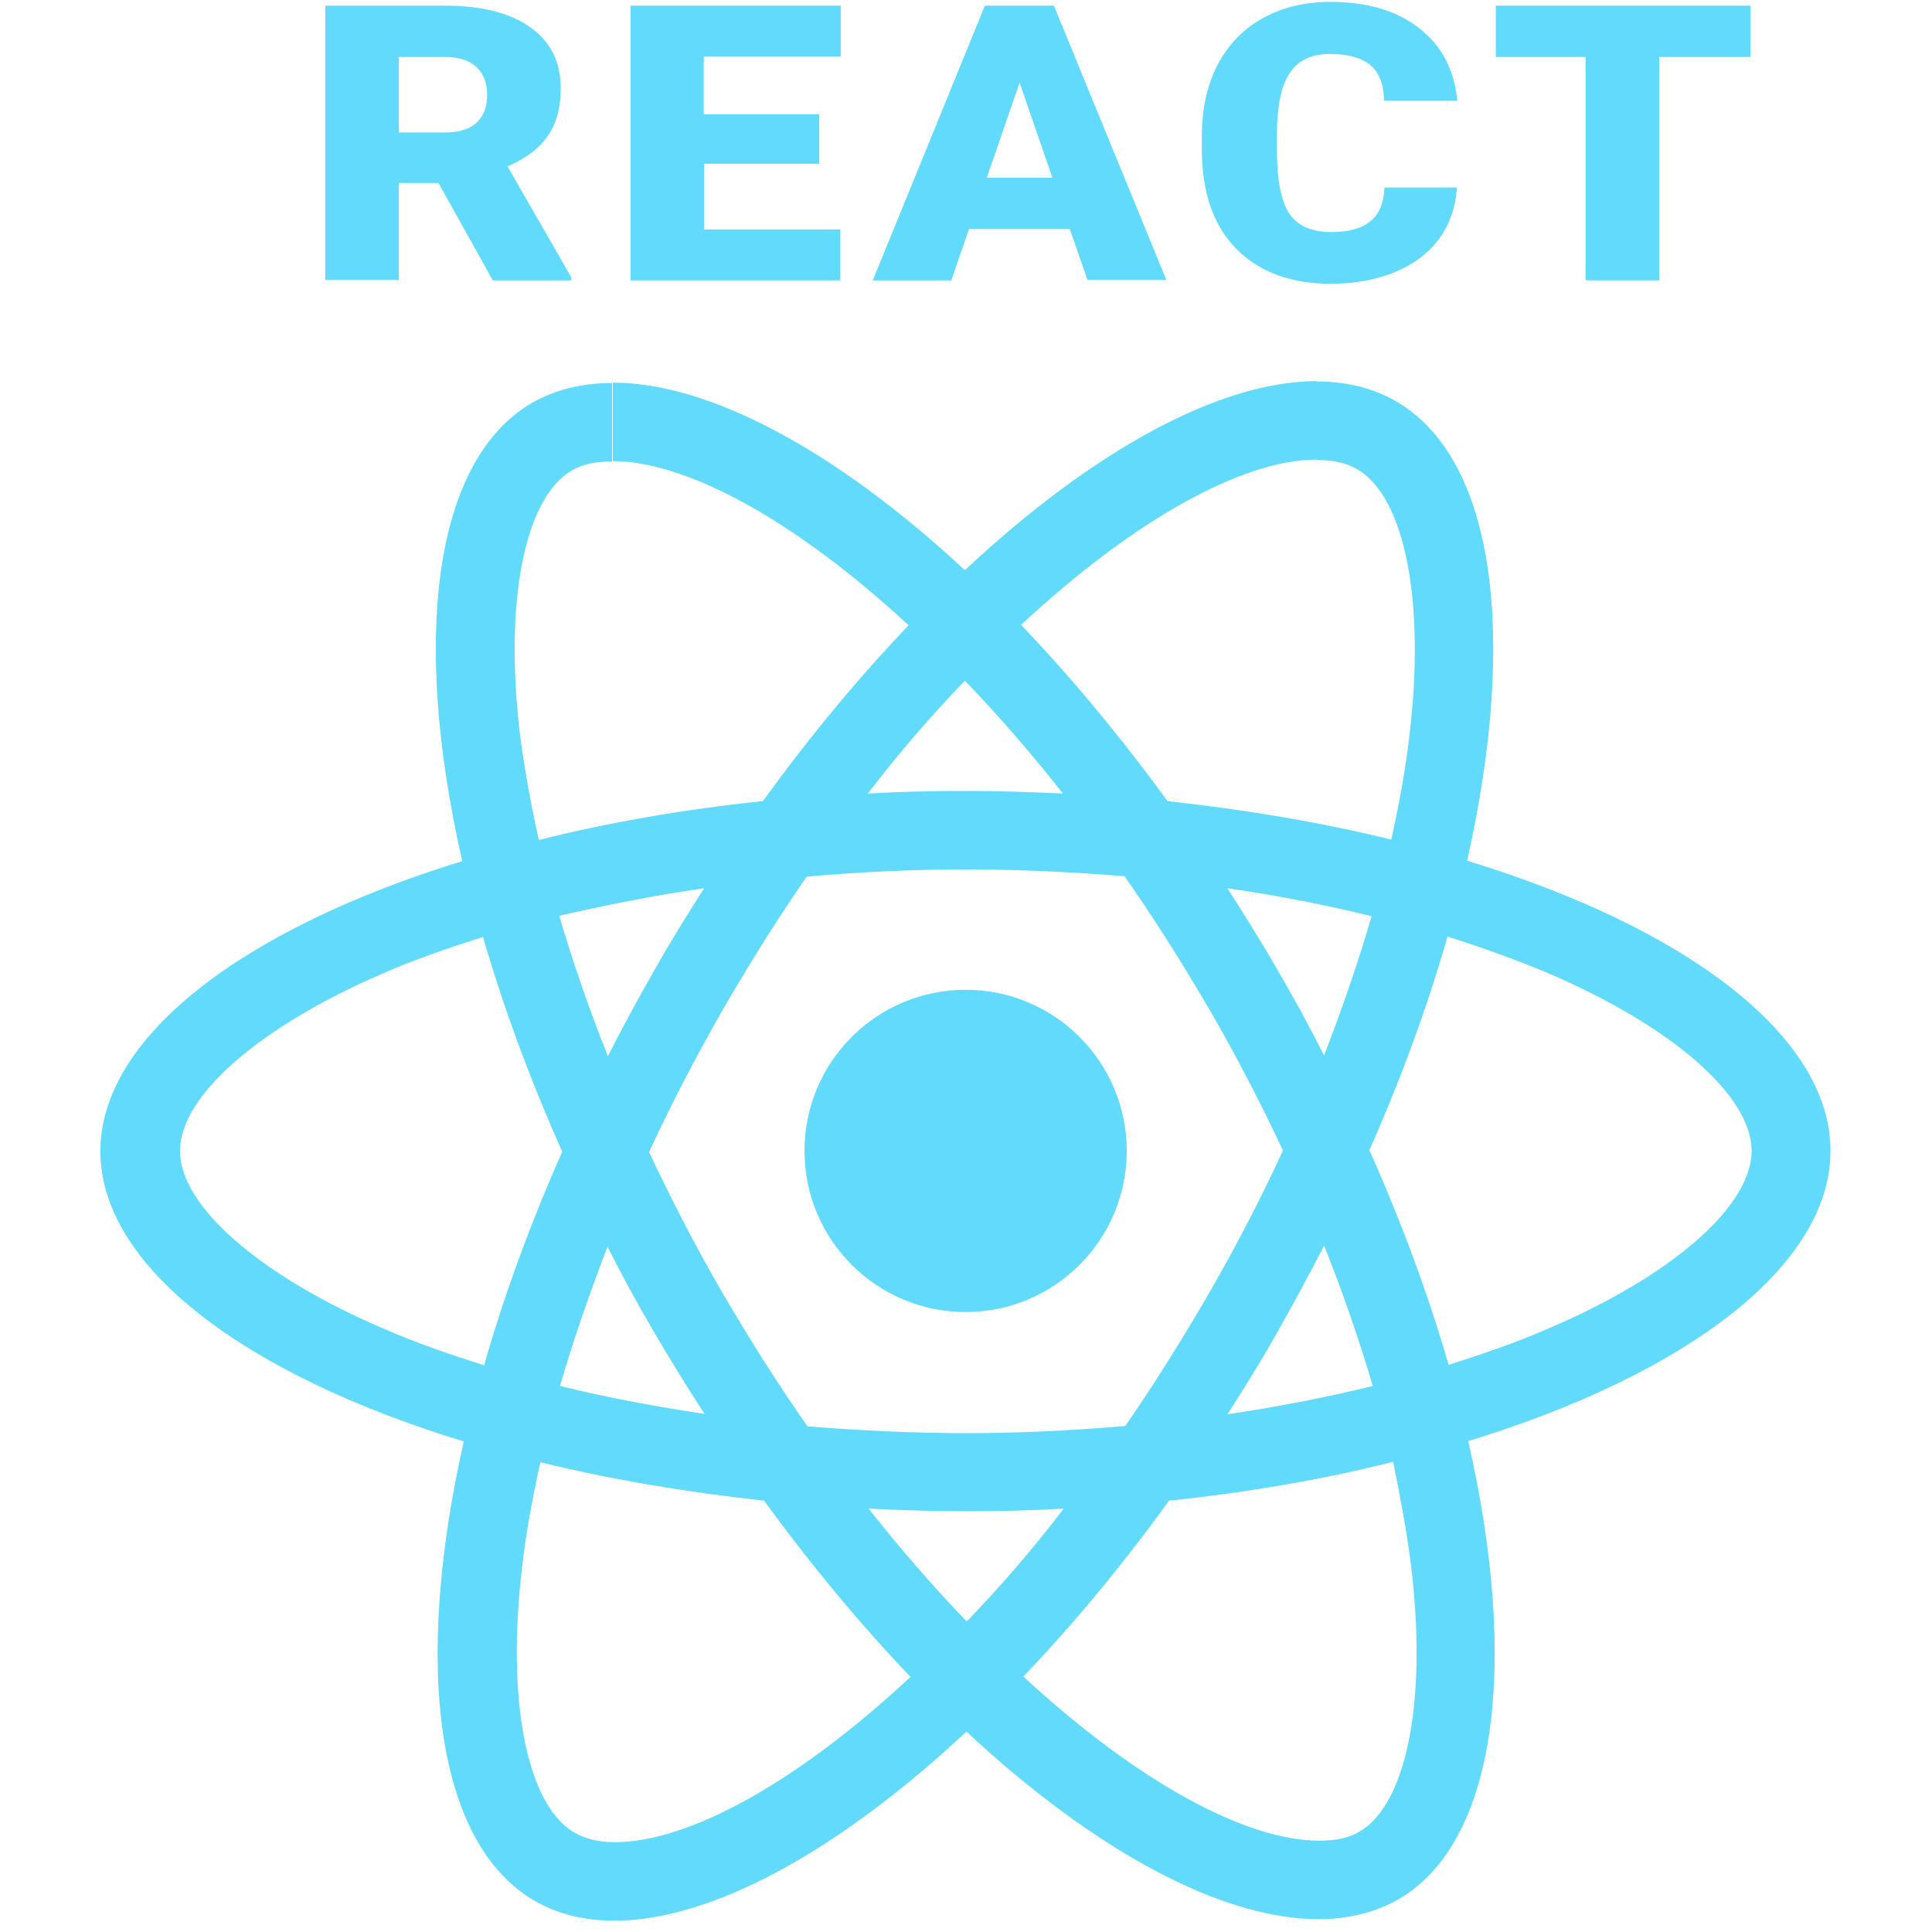
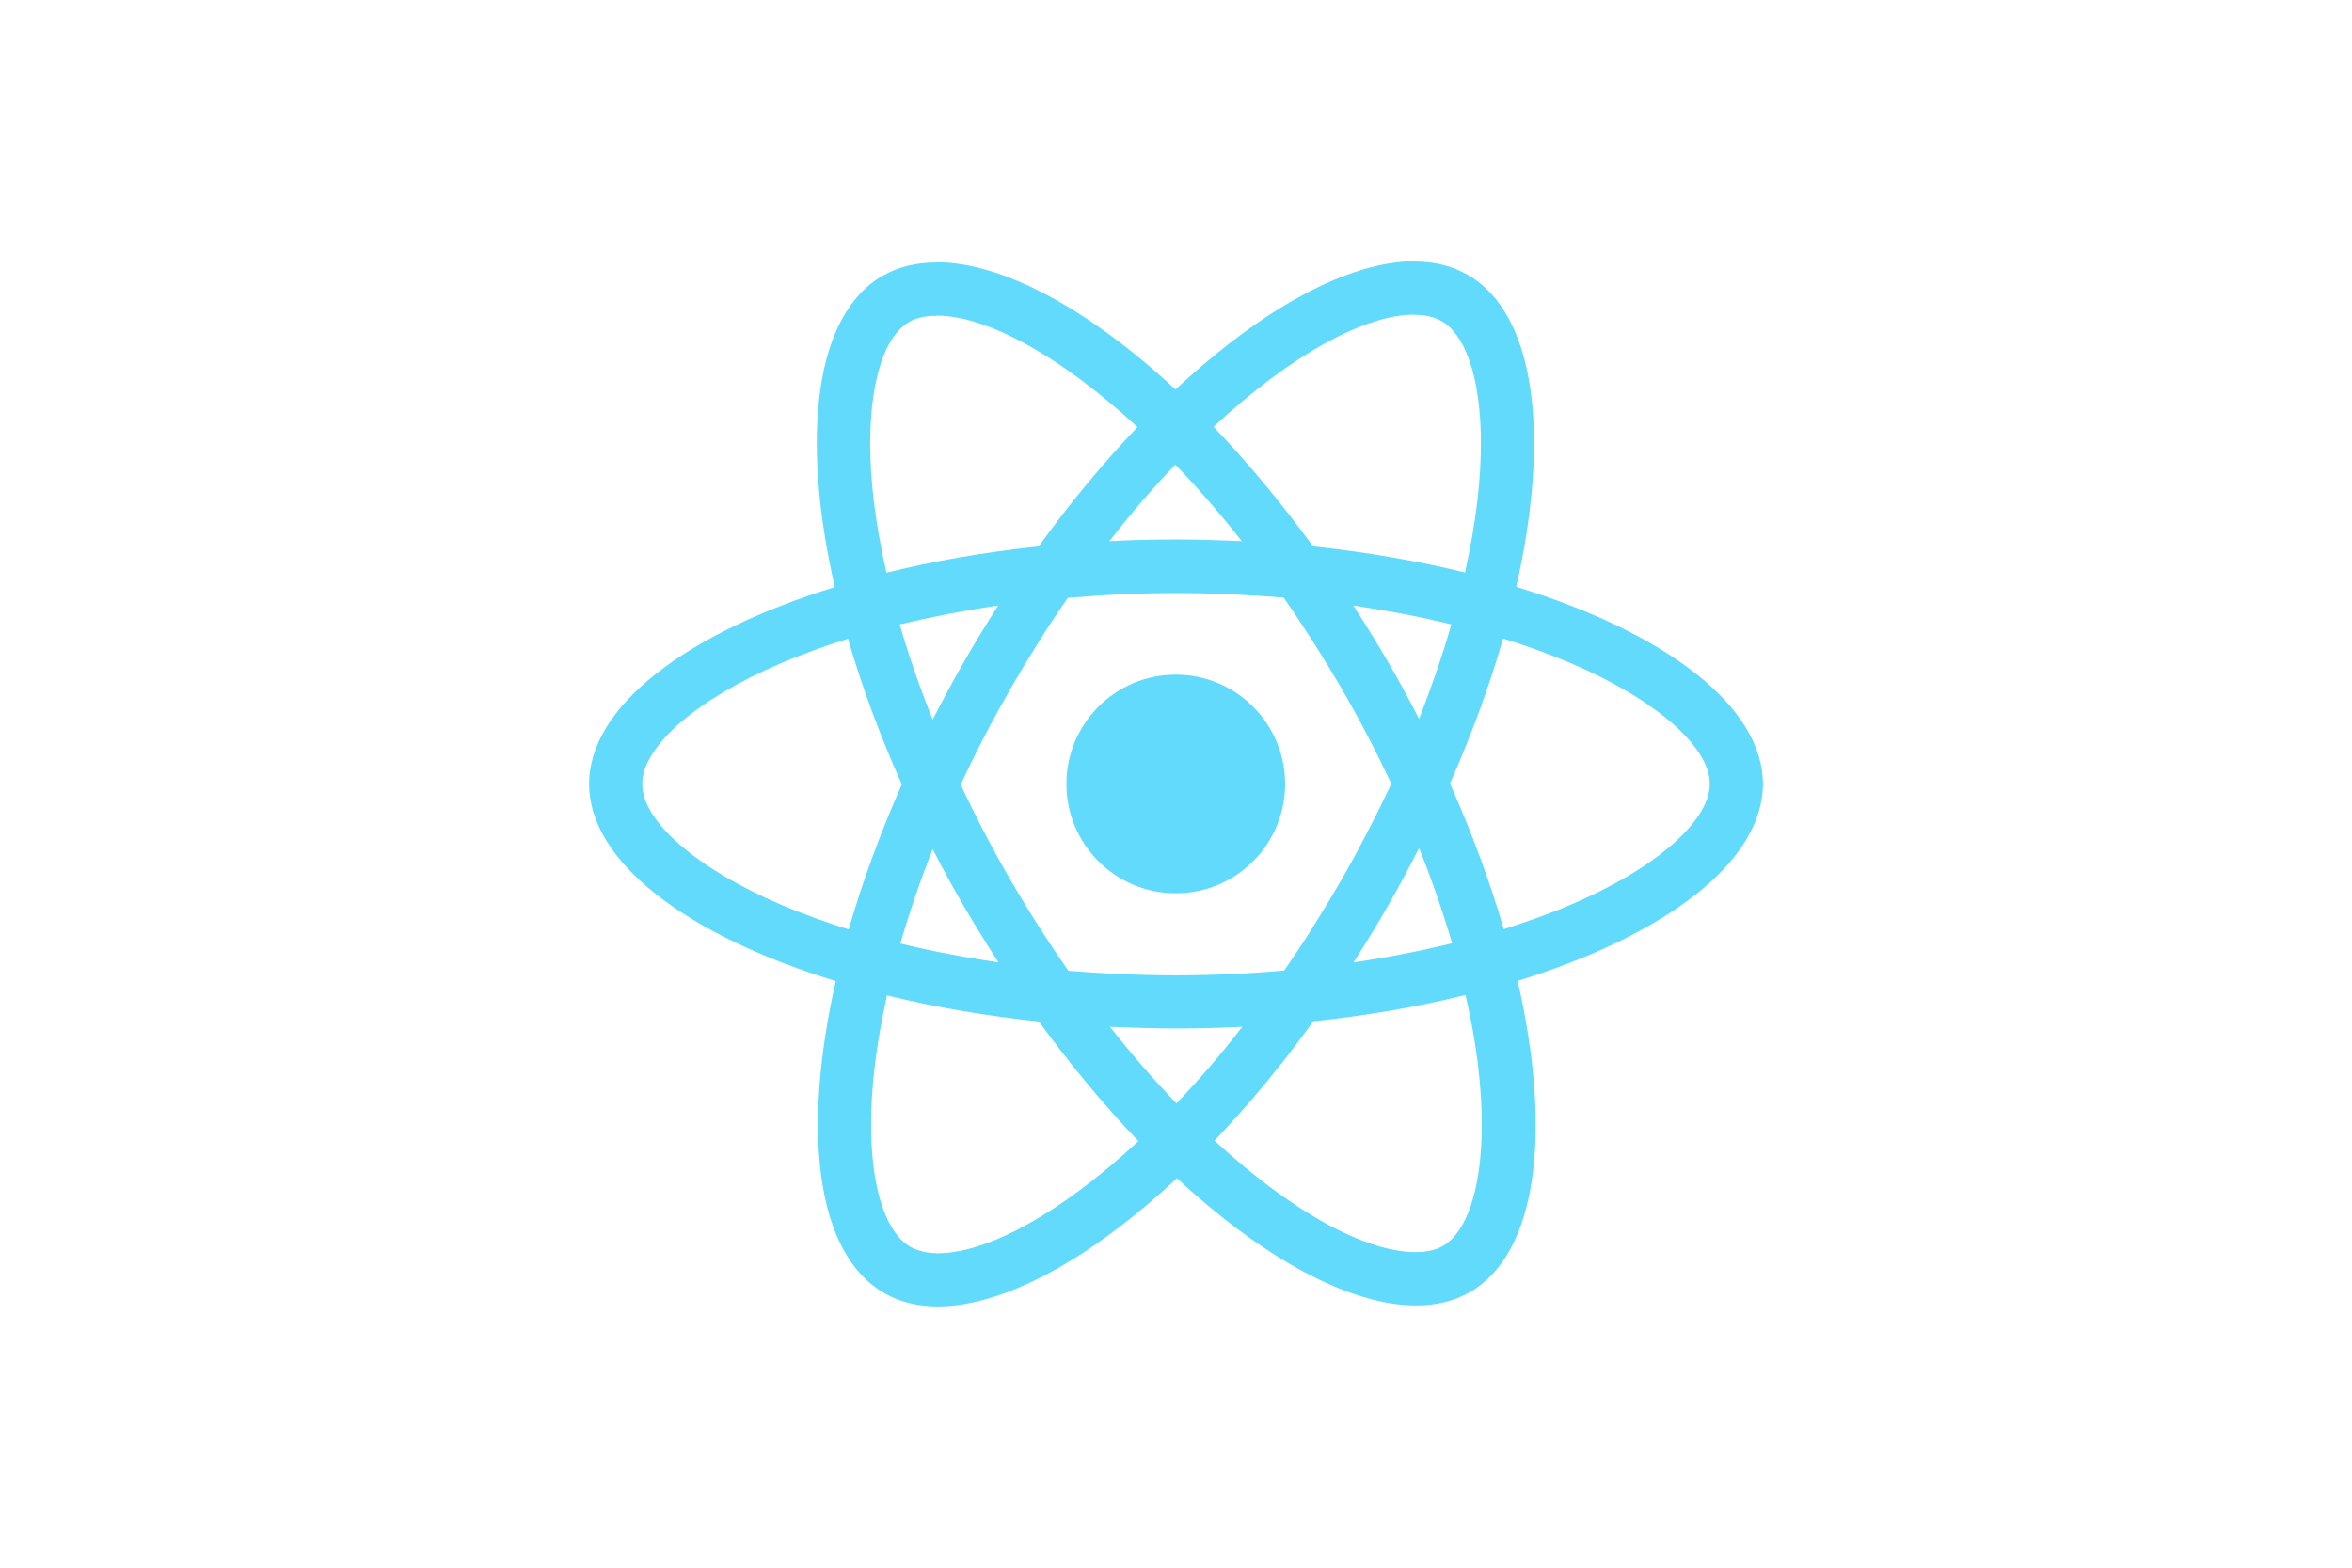
- <svg xmlns="http://www.w3.org/2000/svg" version="1.1" id="Capa_1" x="0px" y="0px" viewBox="0 0 512 512" style="enable-background:new 0 0 512 512;" xml:space="preserve">
-   <style type="text/css">
- 	.st0{fill:#61DAFB;}
- 	.st1{enable-background:new    ;}
- </style>
-   <g>
-     <path class="st0" d="M485.1,305c0-30.4-38-59.1-96.3-76.9c13.4-59.4,7.5-106.6-18.9-121.8c-6.1-3.5-13.2-5.2-20.9-5.2v20.8   c4.3,0,7.8,0.8,10.6,2.4c12.7,7.3,18.2,35,13.9,70.7c-1,8.8-2.7,18-4.8,27.5c-18.3-4.5-38.3-7.9-59.3-10.2   c-12.6-17.3-25.7-33-38.8-46.7c30.4-28.3,59-43.8,78.4-43.8V101l0,0c-25.7,0-59.3,18.3-93.3,50.1c-34-31.6-67.6-49.7-93.3-49.7   v20.8c19.3,0,48,15.4,78.4,43.5c-13.1,13.7-26.1,29.3-38.6,46.6c-21.1,2.2-41.1,5.7-59.4,10.3c-2.1-9.3-3.7-18.4-4.9-27.1   c-4.4-35.7,1-63.4,13.6-70.8c2.8-1.7,6.4-2.4,10.7-2.4v-20.8l0,0c-7.8,0-14.9,1.7-21.1,5.2c-26.2,15.1-32.1,62.3-18.6,121.5   c-58.1,17.9-95.9,46.6-95.9,76.9c0,30.4,38,59.1,96.3,76.9c-13.4,59.4-7.5,106.6,18.9,121.8c6.1,3.5,13.2,5.2,21,5.2   c25.7,0,59.3-18.3,93.3-50.1c34,31.6,67.6,49.7,93.3,49.7c7.8,0,14.9-1.7,21.1-5.2c26.2-15.1,32.1-62.3,18.6-121.5   C447.3,364.1,485.1,335.3,485.1,305z M363.5,242.8c-3.5,12-7.8,24.5-12.6,36.9c-3.8-7.5-7.8-14.9-12.2-22.4   c-4.3-7.5-8.9-14.8-13.4-21.9C338.5,237.3,351.3,239.8,363.5,242.8z M320.7,342.2c-7.3,12.6-14.8,24.6-22.5,35.7   c-13.9,1.2-28,1.9-42.2,1.9c-14.1,0-28.2-0.7-42-1.8c-7.8-11.1-15.3-23-22.6-35.5c-7.1-12.2-13.5-24.7-19.4-37.2   c5.8-12.5,12.3-25,19.3-37.3c7.3-12.6,14.8-24.6,22.5-35.7c13.9-1.2,28-1.9,42.2-1.9c14.1,0,28.2,0.7,42,1.8   c7.8,11.1,15.3,23,22.6,35.5c7.1,12.2,13.5,24.7,19.4,37.2C334.2,317.5,327.7,330,320.7,342.2z M350.9,330.1   c5,12.5,9.3,25,12.9,37.2c-12.2,3-25.1,5.5-38.5,7.5c4.6-7.2,9.2-14.6,13.4-22.1C343,345.1,347.1,337.5,350.9,330.1z M256.2,429.7   c-8.7-9-17.4-19-26-29.9c8.4,0.4,17,0.7,25.7,0.7c8.8,0,17.5-0.2,26-0.7C273.5,410.8,264.8,420.8,256.2,429.7z M186.7,374.7   c-13.3-2-26.1-4.4-38.3-7.4c3.5-12,7.8-24.5,12.6-36.9c3.8,7.5,7.8,14.9,12.2,22.4C177.6,360.3,182.1,367.6,186.7,374.7z    M255.7,180.4c8.7,9,17.4,19,26,29.9c-8.4-0.4-17-0.7-25.7-0.7c-8.8,0-17.5,0.2-26,0.7C238.4,199.3,247.1,189.3,255.7,180.4z    M186.6,235.4c-4.6,7.2-9.2,14.6-13.4,22.1c-4.3,7.5-8.3,14.9-12.1,22.4c-5-12.5-9.3-25-12.9-37.2   C160.4,239.9,173.3,237.3,186.6,235.4z M102.1,352.3C69,338.2,47.7,319.7,47.7,305s21.4-33.2,54.4-47.3c8-3.5,16.8-6.5,25.9-9.4   c5.3,18.3,12.3,37.4,21,56.9c-8.6,19.4-15.5,38.4-20.7,56.6C119,358.9,110.2,355.8,102.1,352.3z M152.3,485.7   c-12.7-7.3-18.2-35-13.9-70.7c1-8.8,2.7-18,4.8-27.5c18.3,4.5,38.3,7.9,59.3,10.2c12.6,17.3,25.7,33,38.8,46.7   c-30.4,28.3-59,43.8-78.4,43.8C158.7,488.2,155.1,487.3,152.3,485.7z M373.9,414.6c4.4,35.7-1,63.4-13.6,70.8   c-2.8,1.7-6.4,2.4-10.7,2.4c-19.3,0-48-15.4-78.4-43.5c13.1-13.7,26.1-29.3,38.6-46.6c21.1-2.2,41.1-5.7,59.4-10.3   C371.1,396.8,372.8,405.9,373.9,414.6z M409.8,352.3c-8,3.5-16.8,6.5-25.9,9.4c-5.3-18.3-12.3-37.4-21-56.9   c8.6-19.4,15.5-38.4,20.7-56.6c9.2,2.9,18,6.1,26.2,9.5c33.1,14.1,54.4,32.6,54.4,47.3S442.9,338.3,409.8,352.3z" />
-     <path class="st0" d="M162.4,101.4L162.4,101.4L162.4,101.4z" />
-     <circle class="st0" cx="255.9" cy="305" r="42.7" />
-     <path class="st0" d="M348.9,101.1L348.9,101.1L348.9,101.1z" />
-   </g>
-   <g class="st1">
-     <path class="st0" d="M116.2,48.5h-10.5v25.7H86.2V1.5H118c9.6,0,17.1,1.9,22.5,5.7c5.4,3.8,8.1,9.2,8.1,16.2   c0,5.1-1.1,9.2-3.4,12.6c-2.3,3.3-5.8,6-10.7,8.1l16.9,29.4v0.8h-20.8L116.2,48.5z M105.6,35.1H118c3.7,0,6.5-0.9,8.3-2.6   c1.9-1.8,2.8-4.2,2.8-7.3c0-3.1-0.9-5.6-2.8-7.4c-1.9-1.8-4.7-2.7-8.3-2.7h-12.3V35.1z" />
-     <path class="st0" d="M217.2,43.4h-30.6v17.4h36.1v13.5h-55.6V1.5h55.7v13.5h-36.3v15.3h30.6V43.4z" />
-     <path class="st0" d="M283.5,60.7h-26.7l-4.7,13.6h-20.8L261,1.5h18.3l29.8,72.7h-20.9L283.5,60.7z M261.5,47.1h17.4l-8.7-25.2   L261.5,47.1z" />
-     <path class="st0" d="M386.1,49.6c-0.3,5.1-1.8,9.5-4.5,13.4c-2.8,3.9-6.7,6.9-11.7,9c-5,2.1-10.7,3.2-17.2,3.2   c-10.6,0-19-3.1-25.1-9.3c-6.1-6.2-9.1-15-9.1-26.4V36c0-7.1,1.4-13.4,4.1-18.7c2.8-5.3,6.7-9.5,11.9-12.4c5.2-2.9,11.2-4.4,18-4.4   c9.8,0,17.7,2.3,23.6,7c6,4.6,9.3,11,10.1,19.2h-19.4c-0.1-4.4-1.4-7.6-3.7-9.5c-2.3-1.9-5.9-2.9-10.6-2.9c-4.8,0-8.4,1.6-10.6,4.9   c-2.3,3.3-3.4,8.5-3.5,15.6v5.1c0,7.8,1.1,13.3,3.2,16.6c2.2,3.3,5.9,5,11.2,5c4.5,0,7.9-0.9,10.3-2.8c2.4-1.9,3.6-4.9,3.8-9H386.1   z" />
-     <path class="st0" d="M463.9,15.1h-24.2v59.2h-19.5V15.1h-23.8V1.5h67.5V15.1z" />
+ <svg xmlns="http://www.w3.org/2000/svg" height="800" width="1200" viewBox="-73.59 -109.225 637.78 655.35">
+   <g transform="translate(-175.7 -78)" fill="#61DAFB">
+     <path d="M666.3 296.5c0-32.5-40.7-63.3-103.1-82.4 14.4-63.6 8-114.2-20.2-130.4-6.5-3.8-14.1-5.6-22.4-5.6v22.3c4.6 0 8.3.9 11.4 2.6 13.6 7.8 19.5 37.5 14.9 75.7-1.1 9.4-2.9 19.3-5.1 29.4-19.6-4.8-41-8.5-63.5-10.9-13.5-18.5-27.5-35.3-41.6-50 32.6-30.3 63.2-46.9 84-46.9V78c-27.5 0-63.5 19.6-99.9 53.6-36.4-33.8-72.4-53.2-99.9-53.2v22.3c20.7 0 51.4 16.5 84 46.6-14 14.7-28 31.4-41.3 49.9-22.6 2.4-44 6.1-63.6 11-2.3-10-4-19.7-5.2-29-4.7-38.2 1.1-67.9 14.6-75.8 3-1.8 6.9-2.6 11.5-2.6V78.5c-8.4 0-16 1.8-22.6 5.6-28.1 16.2-34.4 66.7-19.9 130.1-62.2 19.2-102.7 49.9-102.7 82.3 0 32.5 40.7 63.3 103.1 82.4-14.4 63.6-8 114.2 20.2 130.4 6.5 3.8 14.1 5.6 22.5 5.6 27.5 0 63.5-19.6 99.9-53.6 36.4 33.8 72.4 53.2 99.9 53.2 8.4 0 16-1.8 22.6-5.6 28.1-16.2 34.4-66.7 19.9-130.1 62-19.1 102.5-49.9 102.5-82.3zm-130.2-66.7c-3.7 12.9-8.3 26.2-13.5 39.5-4.1-8-8.4-16-13.1-24-4.6-8-9.5-15.8-14.4-23.4 14.2 2.1 27.9 4.7 41 7.9zm-45.8 106.5c-7.8 13.5-15.8 26.3-24.1 38.2-14.9 1.3-30 2-45.2 2-15.1 0-30.2-.7-45-1.9-8.3-11.9-16.4-24.6-24.2-38-7.6-13.1-14.5-26.4-20.8-39.8 6.2-13.4 13.2-26.8 20.7-39.9 7.8-13.5 15.8-26.3 24.1-38.2 14.9-1.3 30-2 45.2-2 15.1 0 30.2.7 45 1.9 8.3 11.9 16.4 24.6 24.2 38 7.6 13.1 14.5 26.4 20.8 39.8-6.3 13.4-13.2 26.8-20.7 39.9zm32.3-13c5.4 13.4 10 26.8 13.8 39.8-13.1 3.2-26.9 5.9-41.2 8 4.9-7.7 9.8-15.6 14.4-23.7 4.6-8 8.9-16.1 13-24.1zM421.2 430c-9.3-9.6-18.6-20.3-27.8-32 9 .4 18.2.7 27.5.7 9.4 0 18.7-.2 27.8-.7-9 11.7-18.3 22.4-27.5 32zm-74.4-58.9c-14.2-2.1-27.9-4.7-41-7.9 3.7-12.9 8.3-26.2 13.5-39.5 4.1 8 8.4 16 13.1 24 4.7 8 9.5 15.8 14.4 23.4zM420.7 163c9.3 9.6 18.6 20.3 27.8 32-9-.4-18.2-.7-27.5-.7-9.4 0-18.7.2-27.8.7 9-11.7 18.3-22.4 27.5-32zm-74 58.9c-4.9 7.7-9.8 15.6-14.4 23.7-4.6 8-8.9 16-13 24-5.4-13.4-10-26.8-13.8-39.8 13.1-3.1 26.9-5.8 41.2-7.9zm-90.5 125.2c-35.4-15.1-58.3-34.9-58.3-50.6 0-15.7 22.9-35.6 58.3-50.6 8.6-3.7 18-7 27.7-10.1 5.7 19.6 13.2 40 22.5 60.9-9.2 20.8-16.6 41.1-22.2 60.6-9.9-3.1-19.3-6.5-28-10.2zM310 490c-13.6-7.8-19.5-37.5-14.9-75.7 1.1-9.4 2.9-19.3 5.1-29.4 19.6 4.8 41 8.5 63.5 10.9 13.5 18.5 27.5 35.3 41.6 50-32.6 30.3-63.2 46.9-84 46.9-4.5-.1-8.3-1-11.3-2.7zm237.2-76.2c4.7 38.2-1.1 67.9-14.6 75.8-3 1.8-6.9 2.6-11.5 2.6-20.7 0-51.4-16.5-84-46.6 14-14.7 28-31.4 41.3-49.9 22.6-2.4 44-6.1 63.6-11 2.3 10.1 4.1 19.8 5.2 29.1zm38.5-66.7c-8.6 3.7-18 7-27.7 10.1-5.7-19.6-13.2-40-22.5-60.9 9.2-20.8 16.6-41.1 22.2-60.6 9.9 3.1 19.3 6.5 28.1 10.2 35.4 15.1 58.3 34.9 58.3 50.6-.1 15.7-23 35.6-58.4 50.6z" />
+     <circle r="45.7" cy="296.5" cx="420.9" />
  </g>
</svg>
